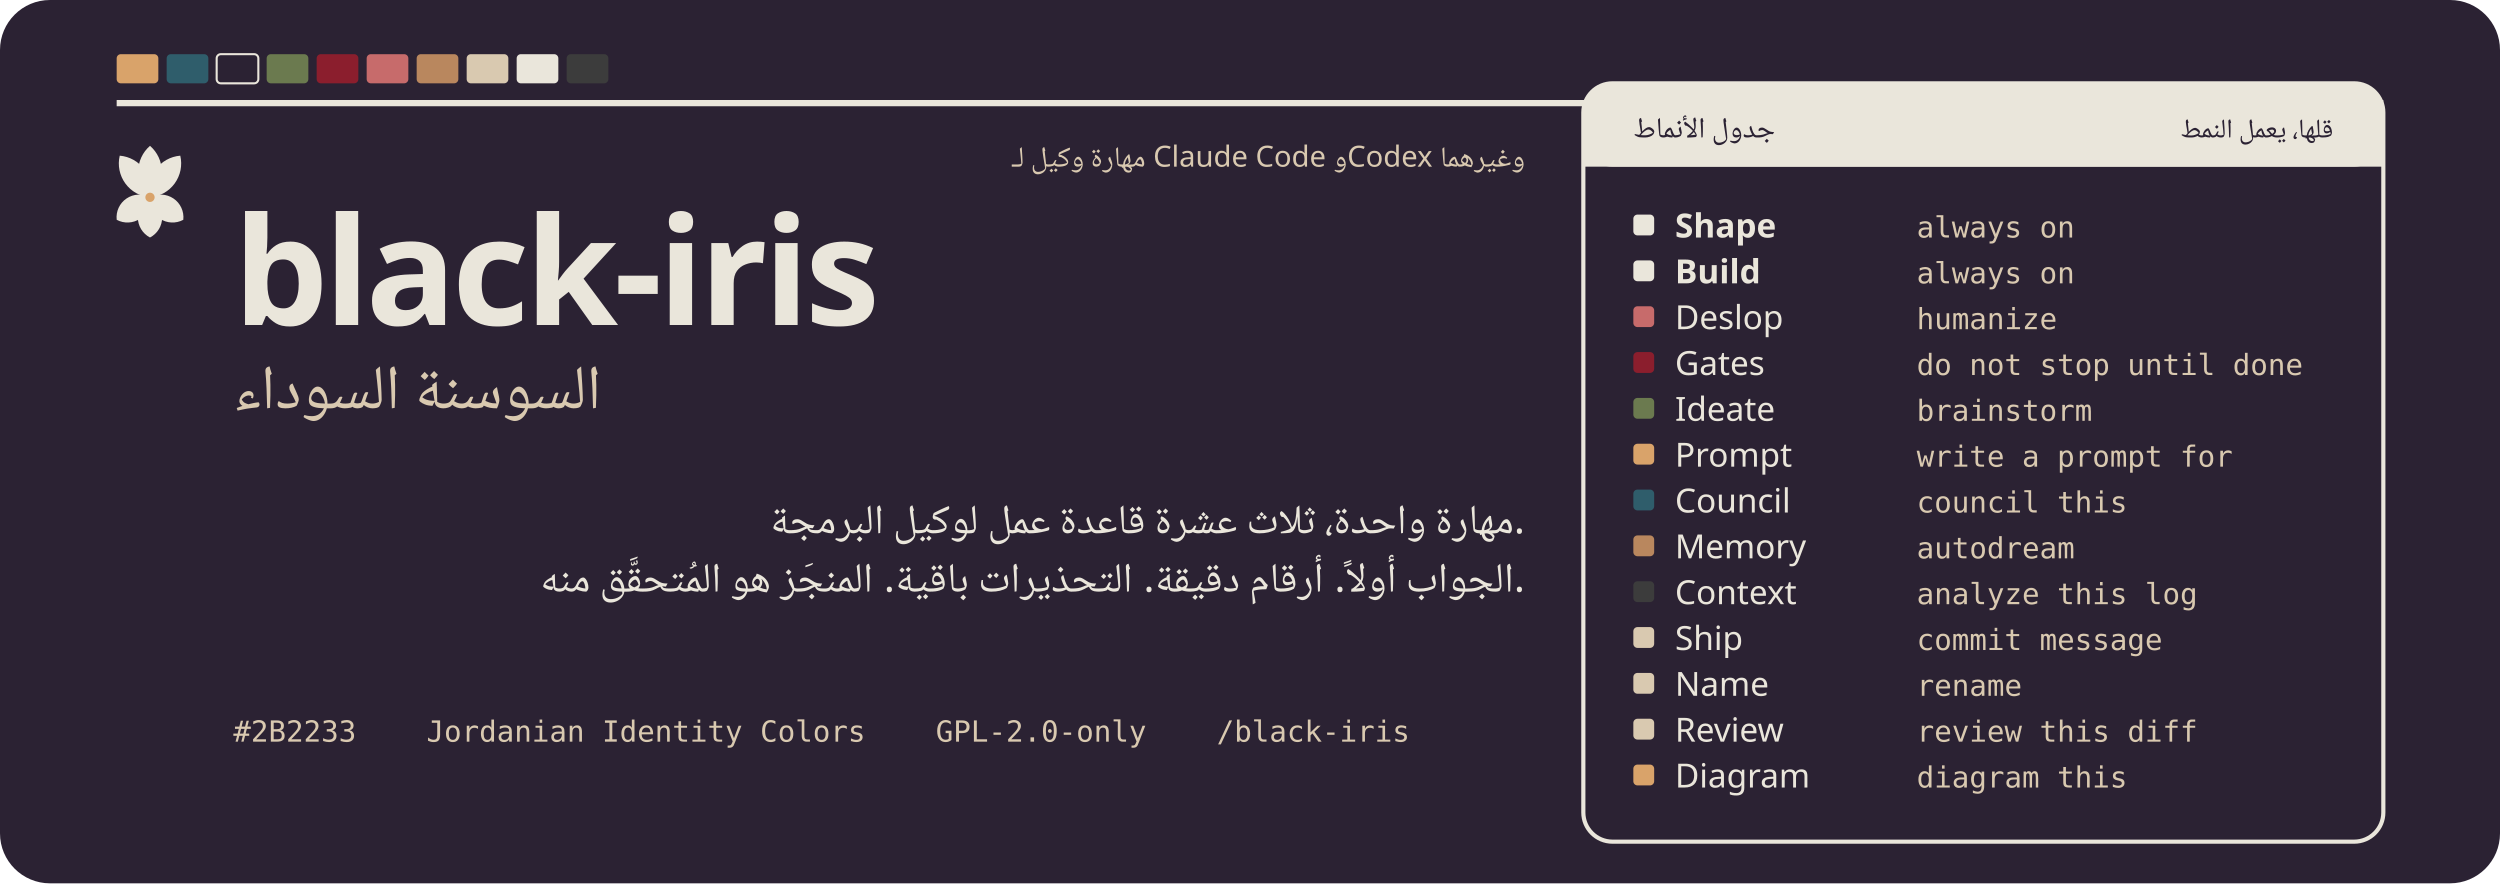
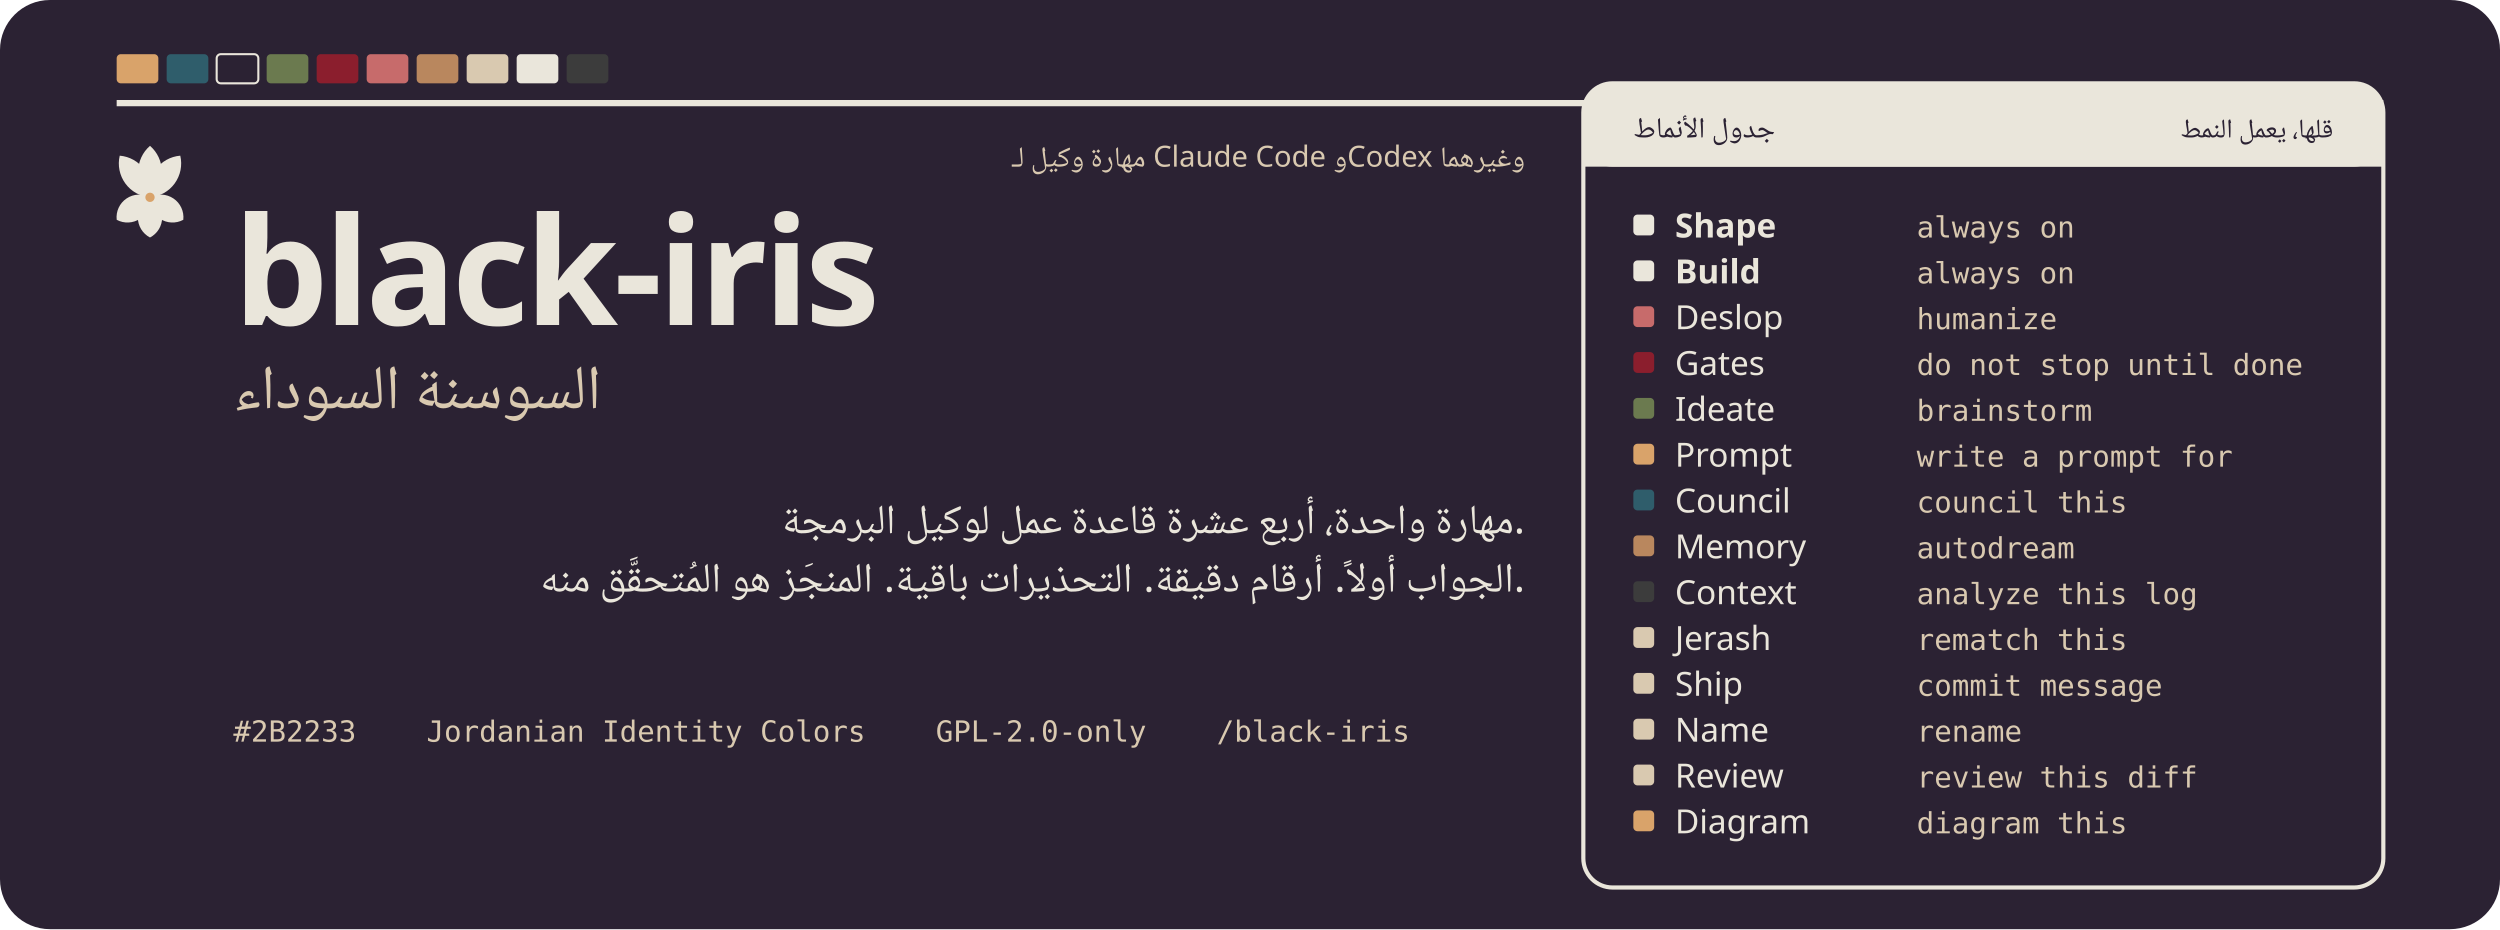
- <svg xmlns="http://www.w3.org/2000/svg" width="1200" height="424" viewBox="0 0 1200 424" role="img" aria-labelledby="title desc">
-   <rect width="1200" height="424" rx="24" fill="#2B2233" />
+ <svg xmlns="http://www.w3.org/2000/svg" width="1200" height="446" viewBox="0 0 1200 446" role="img" aria-labelledby="title desc">
+   <rect width="1200" height="446" rx="24" fill="#2B2233" />
  <rect x="56" y="48" width="1088" height="3" fill="#EAE6DB" />
  <g id="identity-strip" transform="translate(56 26)">
    <rect x="0" y="0" width="20" height="14" rx="2" fill="#D9A36A" />
    <rect x="24" y="0" width="20" height="14" rx="2" fill="#2F5D6B" />
    <rect x="48" y="0" width="20" height="14" rx="2" fill="#2B2233" stroke="#EAE6DB" stroke-width="1" />
    <rect x="72" y="0" width="20" height="14" rx="2" fill="#6B7A4F" />
    <rect x="96" y="0" width="20" height="14" rx="2" fill="#8B1E2D" />
    <rect x="120" y="0" width="20" height="14" rx="2" fill="#C76B6B" />
    <rect x="144" y="0" width="20" height="14" rx="2" fill="#B9875E" />
    <rect x="168" y="0" width="20" height="14" rx="2" fill="#D9C9B0" />
    <rect x="192" y="0" width="20" height="14" rx="2" fill="#EAE6DB" />
    <rect x="216" y="0" width="20" height="14" rx="2" fill="#3C3C3C" />
  </g>
  <g transform="translate(72 92) scale(0.2472) translate(-128.0 -129.0)">
    <path fill="#EAE6DB" d="M128 140 A66 66 0 0 1 69.22 59.1 A66 66 0 0 1 128 140 Z" />
    <path fill="#EAE6DB" d="M128 140 A66 66 0 0 1 128.0 40.0 A66 66 0 0 1 128 140 Z" />
    <path fill="#EAE6DB" d="M128 140 A66 66 0 0 1 186.78 59.1 A66 66 0 0 1 128 140 Z" />
    <path fill="#EAE6DB" d="M128 140 A44 44 0 0 1 192.66 183.62 A44 44 0 0 1 128 140 Z" />
    <path fill="#EAE6DB" d="M128 140 A44 44 0 0 1 128.0 218.0 A44 44 0 0 1 128 140 Z" />
    <path fill="#EAE6DB" d="M128 140 A44 44 0 0 1 63.34 183.62 A44 44 0 0 1 128 140 Z" />
    <circle cx="128" cy="140" r="9" fill="#D9A36A" />
  </g>
  <g id="title-block" transform="translate(112 64)">
    <text x="620" text-anchor="end" y="16" font-family="-apple-system, BlinkMacSystemFont, 'Segoe UI', 'Noto Sans', 'Noto Naskh Arabic', sans-serif" font-size="14" fill="#D9C9B0">مهارة وكيل لـ Claude Code وCodex وغيرهما</text>
    <text x="0" y="92" font-family="-apple-system, BlinkMacSystemFont, 'Segoe UI', 'Noto Sans', 'Noto Naskh Arabic', sans-serif" font-size="72" font-weight="800" letter-spacing="-2" fill="#EAE6DB">black-iris</text>
    <text x="0" y="132" font-family="-apple-system, BlinkMacSystemFont, 'Segoe UI', 'Noto Sans', 'Noto Naskh Arabic', sans-serif" font-size="30" fill="#D9C9B0">السوسنة السوداء</text>
-     <text x="620" text-anchor="end" y="192" font-family="-apple-system, BlinkMacSystemFont, 'Segoe UI', 'Noto Sans', 'Noto Naskh Arabic', sans-serif" font-size="20" fill="#EAE6DB">مهارة واحدة، ثلاث عشرة قاعدة عمل لوكيل البرمجة.</text>
+     <text x="620" text-anchor="end" y="192" font-family="-apple-system, BlinkMacSystemFont, 'Segoe UI', 'Noto Sans', 'Noto Naskh Arabic', sans-serif" font-size="20" fill="#EAE6DB">مهارة واحدة، أربع عشرة قاعدة عمل لوكيل البرمجة.</text>
    <text x="620" text-anchor="end" y="220" font-family="-apple-system, BlinkMacSystemFont, 'Segoe UI', 'Noto Sans', 'Noto Naskh Arabic', sans-serif" font-size="20" fill="#EAE6DB">الجواب أولاً. أرقام دقيقة. التحذيرات باقية. المنجَز هو المُتحقَّق منه.</text>
    <text x="0" y="292" xml:space="preserve" font-family="ui-monospace, SFMono-Regular, Menlo, monospace" font-size="14" fill="#D9C9B0">#2B2233    Jordanian Identity Colors    GPL-2.0-only    /black-iris</text>
  </g>
  <g id="project-proof" transform="translate(760 40)">
-     <rect x="0" y="0" width="384" height="364" rx="14" fill="#2B2233" stroke="#EAE6DB" stroke-width="2" />
+     <rect x="0" y="0" width="384" height="386" rx="14" fill="#2B2233" stroke="#EAE6DB" stroke-width="2" />
    <rect x="0" y="0" width="384" height="40" rx="14" fill="#EAE6DB" />
    <rect x="0" y="26" width="384" height="14" fill="#EAE6DB" />
    <text x="24" y="26" font-family="-apple-system, BlinkMacSystemFont, 'Segoe UI', 'Noto Sans', 'Noto Naskh Arabic', sans-serif" font-size="14" fill="#2B2233">جدول الأنماط</text>
    <text x="360" y="26" text-anchor="end" font-family="-apple-system, BlinkMacSystemFont, 'Segoe UI', 'Noto Sans', 'Noto Naskh Arabic', sans-serif" font-size="13" fill="#2B2233">قلها، يعمل النمط</text>
    <rect x="24" y="63" width="10" height="10" rx="2" fill="#EAE6DB" />
    <text x="44" y="74" font-family="-apple-system, BlinkMacSystemFont, 'Segoe UI', 'Noto Sans', 'Noto Naskh Arabic', sans-serif" font-size="16" font-weight="700" fill="#EAE6DB">Shape</text>
    <text x="160" y="74" font-family="ui-monospace, SFMono-Regular, Menlo, monospace" font-size="14" fill="#D9C9B0">always on</text>
    <rect x="24" y="85" width="10" height="10" rx="2" fill="#EAE6DB" />
    <text x="44" y="96" font-family="-apple-system, BlinkMacSystemFont, 'Segoe UI', 'Noto Sans', 'Noto Naskh Arabic', sans-serif" font-size="16" font-weight="700" fill="#EAE6DB">Build</text>
    <text x="160" y="96" font-family="ui-monospace, SFMono-Regular, Menlo, monospace" font-size="14" fill="#D9C9B0">always on</text>
    <rect x="24" y="107" width="10" height="10" rx="2" fill="#C76B6B" />
    <text x="44" y="118" font-family="-apple-system, BlinkMacSystemFont, 'Segoe UI', 'Noto Sans', 'Noto Naskh Arabic', sans-serif" font-size="16" font-weight="500" fill="#EAE6DB">Deslop</text>
    <text x="160" y="118" font-family="ui-monospace, SFMono-Regular, Menlo, monospace" font-size="14" fill="#D9C9B0">humanize</text>
    <rect x="24" y="129" width="10" height="10" rx="2" fill="#8B1E2D" />
    <text x="44" y="140" font-family="-apple-system, BlinkMacSystemFont, 'Segoe UI', 'Noto Sans', 'Noto Naskh Arabic', sans-serif" font-size="16" font-weight="500" fill="#EAE6DB">Gates</text>
    <text x="160" y="140" font-family="ui-monospace, SFMono-Regular, Menlo, monospace" font-size="14" fill="#D9C9B0">do not stop until done</text>
    <rect x="24" y="151" width="10" height="10" rx="2" fill="#6B7A4F" />
    <text x="44" y="162" font-family="-apple-system, BlinkMacSystemFont, 'Segoe UI', 'Noto Sans', 'Noto Naskh Arabic', sans-serif" font-size="16" font-weight="500" fill="#EAE6DB">Ideate</text>
    <text x="160" y="162" font-family="ui-monospace, SFMono-Regular, Menlo, monospace" font-size="14" fill="#D9C9B0">brainstorm</text>
    <rect x="24" y="173" width="10" height="10" rx="2" fill="#D9A36A" />
    <text x="44" y="184" font-family="-apple-system, BlinkMacSystemFont, 'Segoe UI', 'Noto Sans', 'Noto Naskh Arabic', sans-serif" font-size="16" font-weight="500" fill="#EAE6DB">Prompt</text>
    <text x="160" y="184" font-family="ui-monospace, SFMono-Regular, Menlo, monospace" font-size="14" fill="#D9C9B0">write a prompt for</text>
    <rect x="24" y="195" width="10" height="10" rx="2" fill="#2F5D6B" />
    <text x="44" y="206" font-family="-apple-system, BlinkMacSystemFont, 'Segoe UI', 'Noto Sans', 'Noto Naskh Arabic', sans-serif" font-size="16" font-weight="500" fill="#EAE6DB">Council</text>
    <text x="160" y="206" font-family="ui-monospace, SFMono-Regular, Menlo, monospace" font-size="14" fill="#D9C9B0">council this</text>
    <rect x="24" y="217" width="10" height="10" rx="2" fill="#B9875E" />
    <text x="44" y="228" font-family="-apple-system, BlinkMacSystemFont, 'Segoe UI', 'Noto Sans', 'Noto Naskh Arabic', sans-serif" font-size="16" font-weight="500" fill="#EAE6DB">Memory</text>
    <text x="160" y="228" font-family="ui-monospace, SFMono-Regular, Menlo, monospace" font-size="14" fill="#D9C9B0">autodream</text>
    <rect x="24" y="239" width="10" height="10" rx="2" fill="#3C3C3C" />
    <text x="44" y="250" font-family="-apple-system, BlinkMacSystemFont, 'Segoe UI', 'Noto Sans', 'Noto Naskh Arabic', sans-serif" font-size="16" font-weight="500" fill="#EAE6DB">Context</text>
    <text x="160" y="250" font-family="ui-monospace, SFMono-Regular, Menlo, monospace" font-size="14" fill="#D9C9B0">analyze this log</text>
    <rect x="24" y="261" width="10" height="10" rx="2" fill="#D9C9B0" />
-     <text x="44" y="272" font-family="-apple-system, BlinkMacSystemFont, 'Segoe UI', 'Noto Sans', 'Noto Naskh Arabic', sans-serif" font-size="16" font-weight="500" fill="#EAE6DB">Ship</text>
-     <text x="160" y="272" font-family="ui-monospace, SFMono-Regular, Menlo, monospace" font-size="14" fill="#D9C9B0">commit message</text>
+     <text x="44" y="272" font-family="-apple-system, BlinkMacSystemFont, 'Segoe UI', 'Noto Sans', 'Noto Naskh Arabic', sans-serif" font-size="16" font-weight="500" fill="#EAE6DB">Jerash</text>
+     <text x="160" y="272" font-family="ui-monospace, SFMono-Regular, Menlo, monospace" font-size="14" fill="#D9C9B0">rematch this</text>
    <rect x="24" y="283" width="10" height="10" rx="2" fill="#D9C9B0" />
-     <text x="44" y="294" font-family="-apple-system, BlinkMacSystemFont, 'Segoe UI', 'Noto Sans', 'Noto Naskh Arabic', sans-serif" font-size="16" font-weight="500" fill="#EAE6DB">Name</text>
-     <text x="160" y="294" font-family="ui-monospace, SFMono-Regular, Menlo, monospace" font-size="14" fill="#D9C9B0">rename</text>
+     <text x="44" y="294" font-family="-apple-system, BlinkMacSystemFont, 'Segoe UI', 'Noto Sans', 'Noto Naskh Arabic', sans-serif" font-size="16" font-weight="500" fill="#EAE6DB">Ship</text>
+     <text x="160" y="294" font-family="ui-monospace, SFMono-Regular, Menlo, monospace" font-size="14" fill="#D9C9B0">commit message</text>
    <rect x="24" y="305" width="10" height="10" rx="2" fill="#D9C9B0" />
-     <text x="44" y="316" font-family="-apple-system, BlinkMacSystemFont, 'Segoe UI', 'Noto Sans', 'Noto Naskh Arabic', sans-serif" font-size="16" font-weight="500" fill="#EAE6DB">Review</text>
-     <text x="160" y="316" font-family="ui-monospace, SFMono-Regular, Menlo, monospace" font-size="14" fill="#D9C9B0">review this diff</text>
-     <rect x="24" y="327" width="10" height="10" rx="2" fill="#D9A36A" />
-     <text x="44" y="338" font-family="-apple-system, BlinkMacSystemFont, 'Segoe UI', 'Noto Sans', 'Noto Naskh Arabic', sans-serif" font-size="16" font-weight="500" fill="#EAE6DB">Diagram</text>
-     <text x="160" y="338" font-family="ui-monospace, SFMono-Regular, Menlo, monospace" font-size="14" fill="#D9C9B0">diagram this</text>
+     <text x="44" y="316" font-family="-apple-system, BlinkMacSystemFont, 'Segoe UI', 'Noto Sans', 'Noto Naskh Arabic', sans-serif" font-size="16" font-weight="500" fill="#EAE6DB">Name</text>
+     <text x="160" y="316" font-family="ui-monospace, SFMono-Regular, Menlo, monospace" font-size="14" fill="#D9C9B0">rename</text>
+     <rect x="24" y="327" width="10" height="10" rx="2" fill="#D9C9B0" />
+     <text x="44" y="338" font-family="-apple-system, BlinkMacSystemFont, 'Segoe UI', 'Noto Sans', 'Noto Naskh Arabic', sans-serif" font-size="16" font-weight="500" fill="#EAE6DB">Review</text>
+     <text x="160" y="338" font-family="ui-monospace, SFMono-Regular, Menlo, monospace" font-size="14" fill="#D9C9B0">review this diff</text>
+     <rect x="24" y="349" width="10" height="10" rx="2" fill="#D9A36A" />
+     <text x="44" y="360" font-family="-apple-system, BlinkMacSystemFont, 'Segoe UI', 'Noto Sans', 'Noto Naskh Arabic', sans-serif" font-size="16" font-weight="500" fill="#EAE6DB">Diagram</text>
+     <text x="160" y="360" font-family="ui-monospace, SFMono-Regular, Menlo, monospace" font-size="14" fill="#D9C9B0">diagram this</text>
  </g>
</svg>
